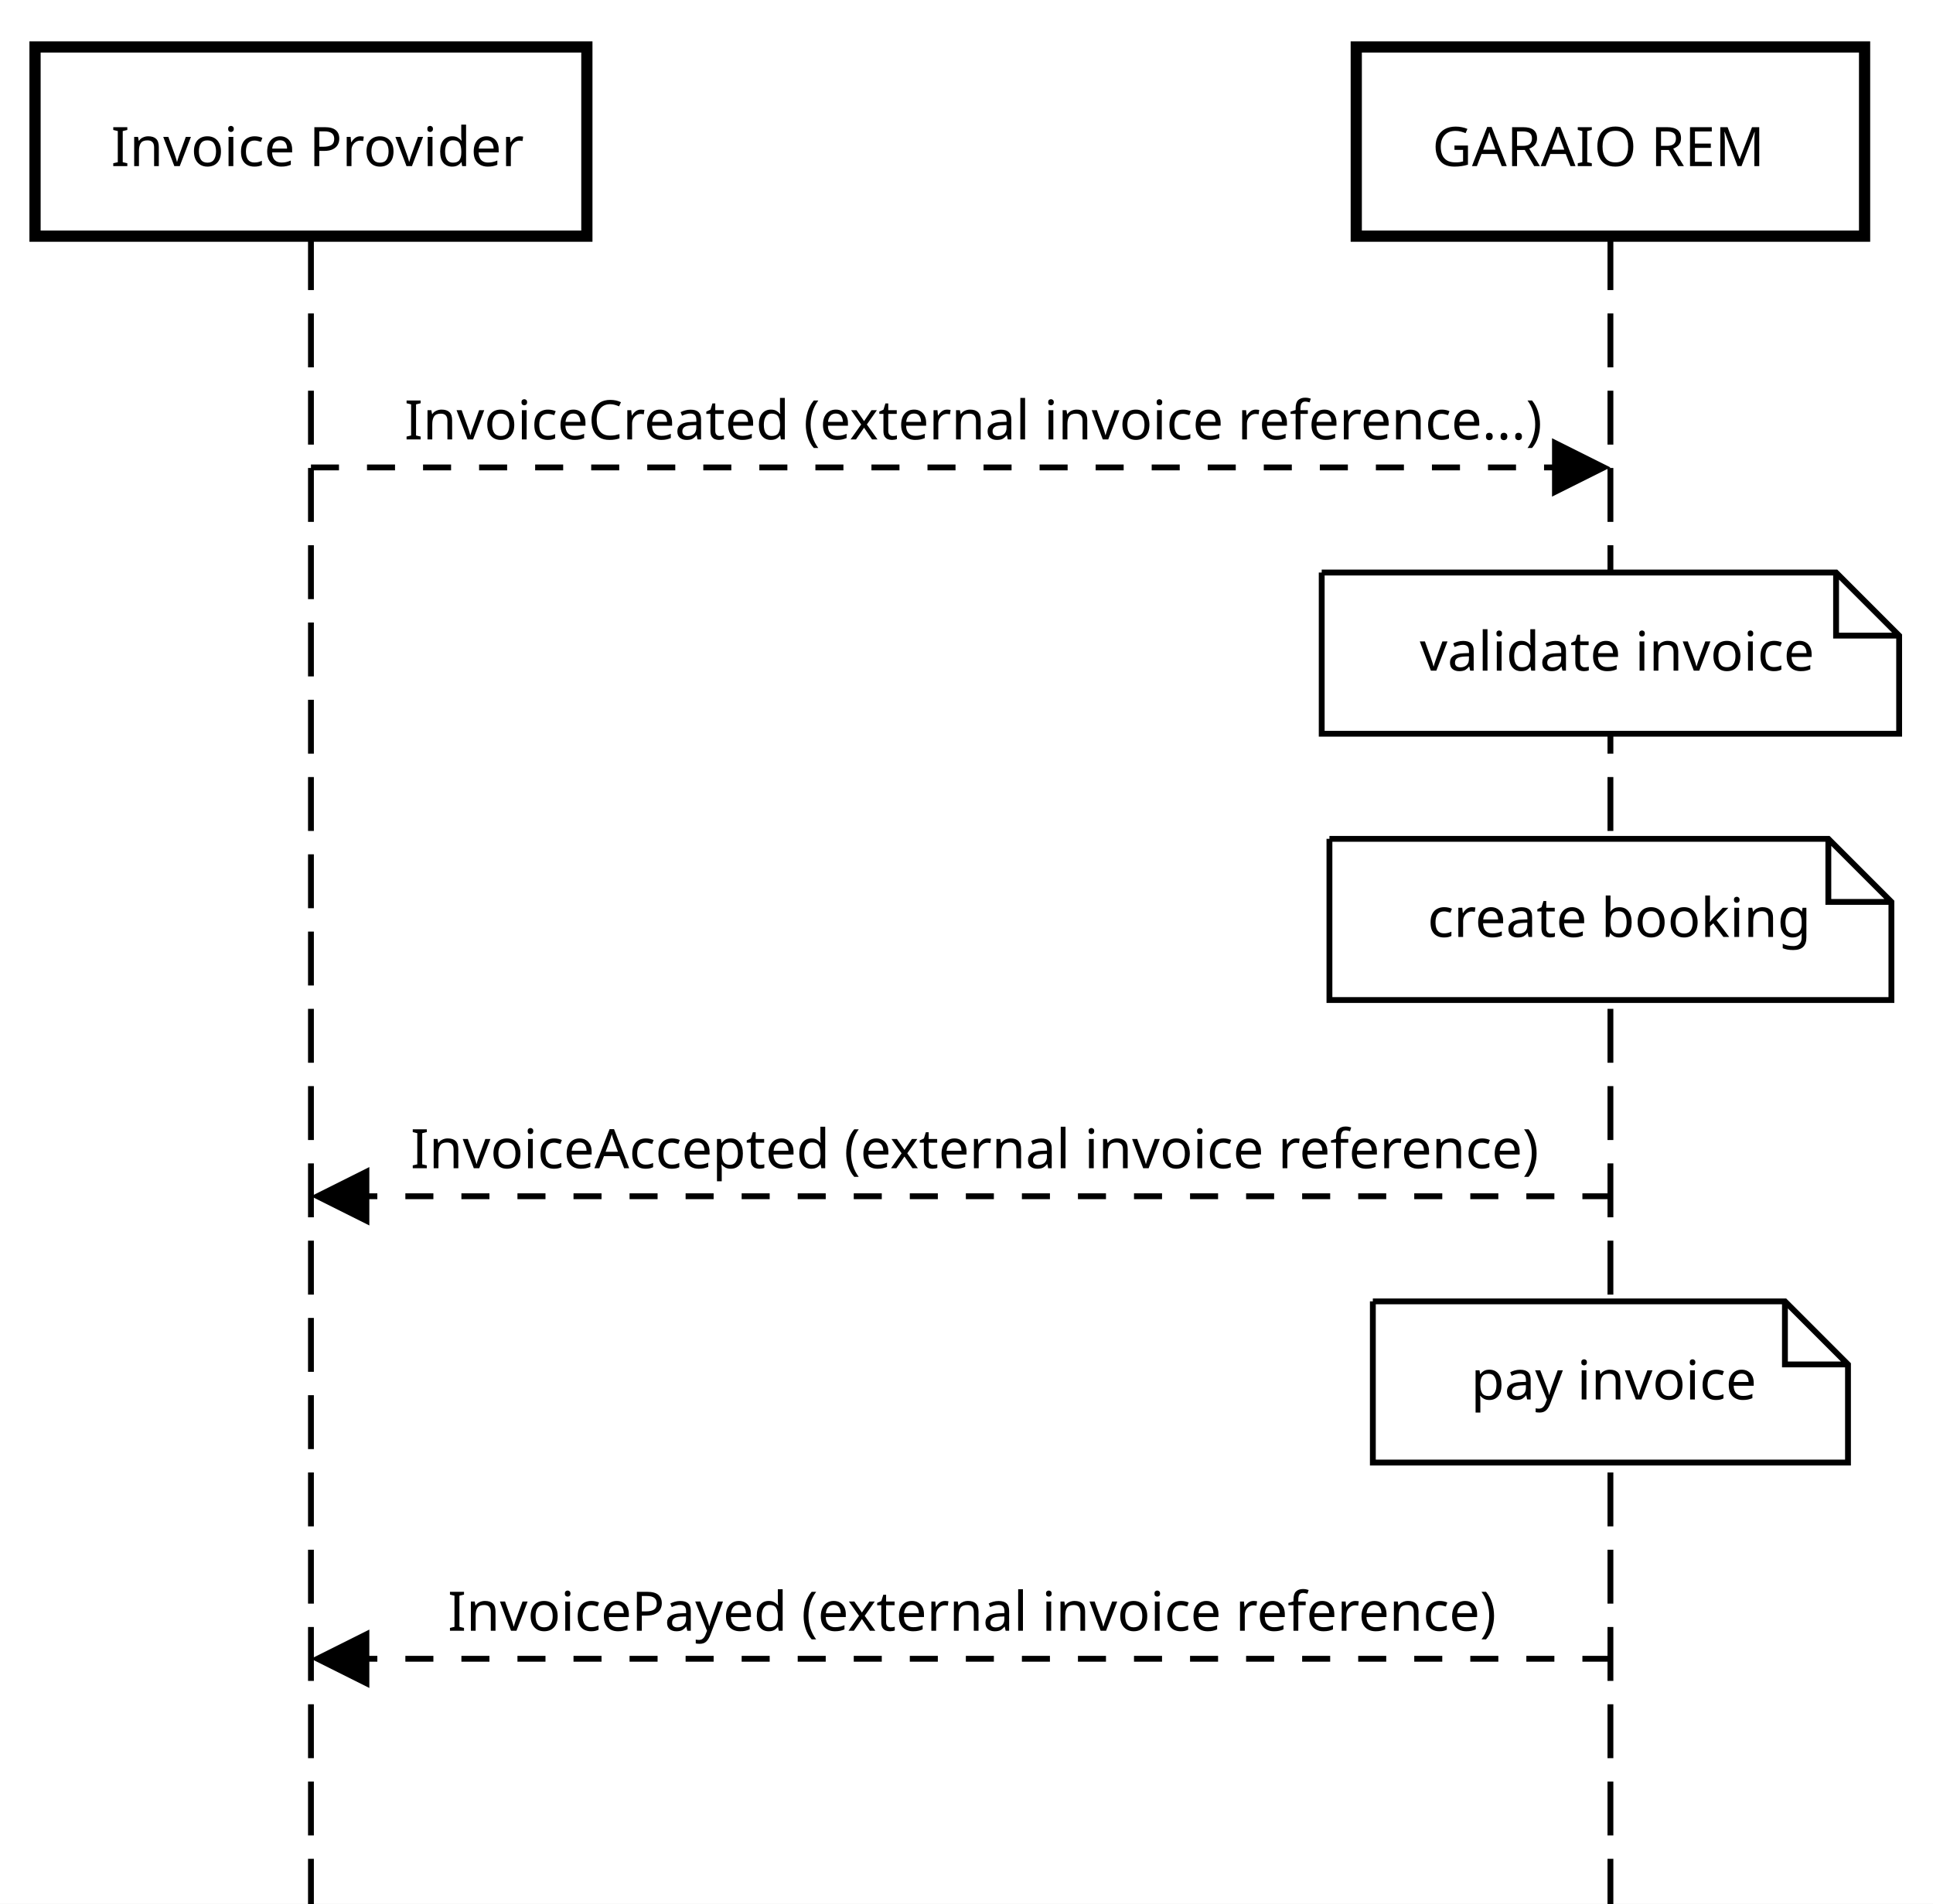
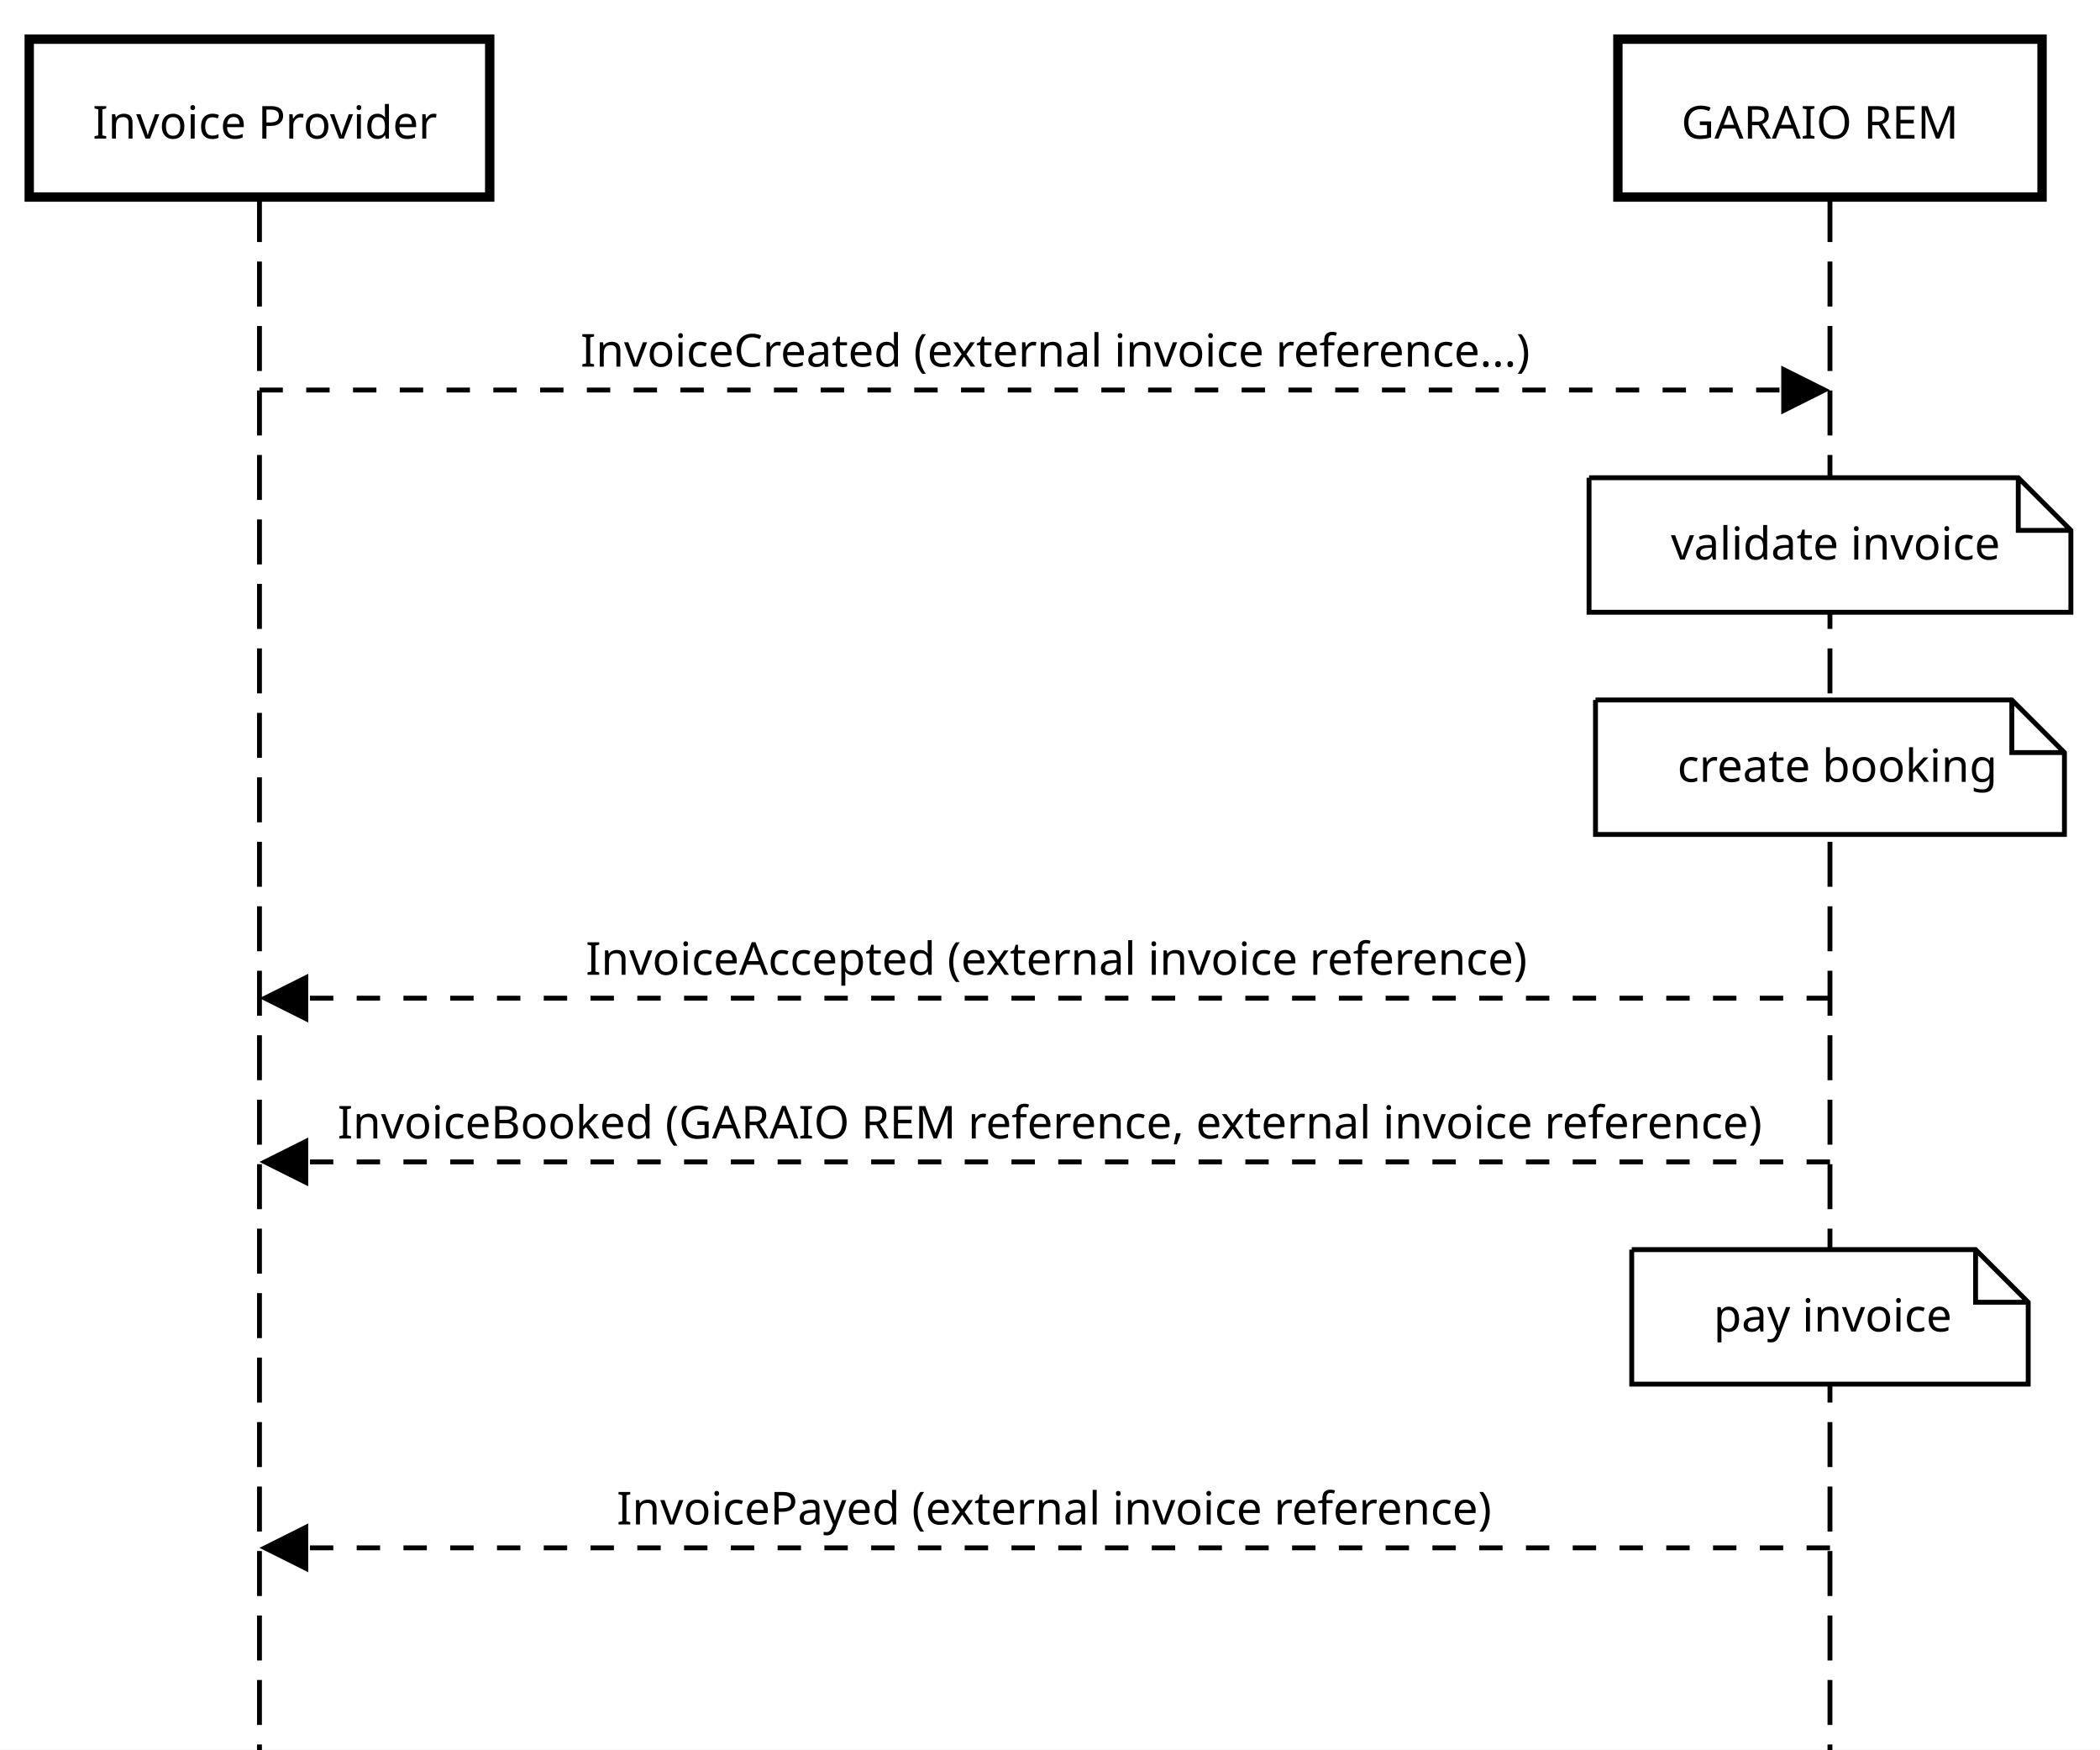
- <svg xmlns="http://www.w3.org/2000/svg" version="1.1" width="520" height="512">
+ <svg xmlns="http://www.w3.org/2000/svg" version="1.1" width="677" height="564">
  <defs />
  <g>
    <g />
    <g />
    <g />
    <g />
    <g />
    <g />
+     <g />
    <g>
-       <rect fill="white" stroke="none" x="0" y="0" width="520" height="512" />
+       <rect fill="white" stroke="none" x="0" y="0" width="677" height="564" />
    </g>
    <g />
    <g>
-       <path fill="none" stroke="black" paint-order="fill stroke markers" d=" M 83.649 63.519 L 83.649 512.109" stroke-miterlimit="10" stroke-width="1.571" stroke-dasharray="14.499,6.283" />
-       <path fill="none" stroke="black" paint-order="fill stroke markers" d=" M 433.223 63.519 L 433.223 512.109" stroke-miterlimit="10" stroke-width="1.571" stroke-dasharray="14.499,6.283" />
+       <path fill="none" stroke="black" paint-order="fill stroke markers" d=" M 83.649 63.519 L 83.649 564.884" stroke-miterlimit="10" stroke-width="1.571" stroke-dasharray="14.499,6.283" />
+       <path fill="none" stroke="black" paint-order="fill stroke markers" d=" M 589.946 63.519 L 589.946 564.884" stroke-miterlimit="10" stroke-width="1.571" stroke-dasharray="14.499,6.283" />
    </g>
    <g>
      <path fill="none" stroke="none" />
      <g>
        <path fill="white" stroke="black" paint-order="fill stroke markers" d=" M 9.424 12.628 L 157.874 12.628 L 157.874 63.519 L 9.424 63.519 L 9.424 12.628 Z" stroke-miterlimit="10" stroke-width="3.016" stroke-dasharray="" />
      </g>
      <g>
        <g />
        <text fill="black" stroke="none" font-family="sans-serif" font-size="11pt" font-style="normal" font-weight="normal" text-decoration="normal" x="29.875" y="44.67" text-anchor="start" dominant-baseline="alphabetic" xml:space="preserve">Invoice Provider</text>
      </g>
      <path fill="none" stroke="none" />
      <g>
-         <path fill="white" stroke="black" paint-order="fill stroke markers" d=" M 364.85 12.628 L 501.595 12.628 L 501.595 63.519 L 364.85 63.519 L 364.85 12.628 Z" stroke-miterlimit="10" stroke-width="3.016" stroke-dasharray="" />
+         <path fill="white" stroke="black" paint-order="fill stroke markers" d=" M 521.574 12.628 L 658.319 12.628 L 658.319 63.519 L 521.574 63.519 L 521.574 12.628 Z" stroke-miterlimit="10" stroke-width="3.016" stroke-dasharray="" />
      </g>
      <g>
        <g />
-         <text fill="black" stroke="none" font-family="sans-serif" font-size="11pt" font-style="normal" font-weight="normal" text-decoration="normal" x="385.3" y="44.67" text-anchor="start" dominant-baseline="alphabetic" xml:space="preserve">GARAIO REM</text>
+         <text fill="black" stroke="none" font-family="sans-serif" font-size="11pt" font-style="normal" font-weight="normal" text-decoration="normal" x="542.024" y="44.67" text-anchor="start" dominant-baseline="alphabetic" xml:space="preserve">GARAIO REM</text>
      </g>
    </g>
    <g>
      <g>
        <g>
-           <rect fill="white" stroke="none" x="105.953" y="101.215" width="304.966" height="24.503" />
+           <rect fill="white" stroke="none" x="184.315" y="101.215" width="304.966" height="24.503" />
        </g>
-         <text fill="black" stroke="none" font-family="sans-serif" font-size="11pt" font-style="normal" font-weight="normal" text-decoration="normal" x="108.78" y="118.179" text-anchor="start" dominant-baseline="alphabetic" xml:space="preserve">InvoiceCreated (external invoice reference...)</text>
+         <text fill="black" stroke="none" font-family="sans-serif" font-size="11pt" font-style="normal" font-weight="normal" text-decoration="normal" x="187.142" y="118.179" text-anchor="start" dominant-baseline="alphabetic" xml:space="preserve">InvoiceCreated (external invoice reference...)</text>
      </g>
      <g>
-         <path fill="none" stroke="black" paint-order="fill stroke markers" d=" M 83.649 125.718 L 417.704 125.718" stroke-miterlimit="10" stroke-width="1.571" stroke-dasharray="7.539" />
-         <g transform="translate(433.2227,125.7182) translate(-433.2227,-125.7182)">
-           <path fill="black" stroke="none" paint-order="stroke fill markers" d=" M 417.516 117.865 L 433.223 125.718 L 417.516 133.572 Z" />
+         <path fill="none" stroke="black" paint-order="fill stroke markers" d=" M 83.649 125.718 L 574.428 125.718" stroke-miterlimit="10" stroke-width="1.571" stroke-dasharray="7.539" />
+         <g transform="translate(589.9463,125.7182) translate(-589.9463,-125.7182)">
+           <path fill="black" stroke="none" paint-order="stroke fill markers" d=" M 574.239 117.865 L 589.946 125.718 L 574.239 133.572 Z" />
        </g>
      </g>
-       <path fill="white" stroke="black" paint-order="fill stroke markers" d=" M 355.555 153.991 L 493.927 153.991 L 510.891 170.954 L 510.891 197.342 L 355.555 197.342 L 355.555 153.991 M 493.927 153.991 L 493.927 170.954 L 510.891 170.954" stroke-miterlimit="10" stroke-width="1.571" stroke-dasharray="" />
+       <path fill="white" stroke="black" paint-order="fill stroke markers" d=" M 512.278 153.991 L 650.651 153.991 L 667.614 170.954 L 667.614 197.342 L 512.278 197.342 L 512.278 153.991 M 650.651 153.991 L 650.651 170.954 L 667.614 170.954" stroke-miterlimit="10" stroke-width="1.571" stroke-dasharray="" />
      <g>
-         <text fill="black" stroke="none" font-family="sans-serif" font-size="11pt" font-style="normal" font-weight="normal" text-decoration="normal" x="381.942" y="180.378" text-anchor="start" dominant-baseline="alphabetic" xml:space="preserve">validate invoice</text>
+         <text fill="black" stroke="none" font-family="sans-serif" font-size="11pt" font-style="normal" font-weight="normal" text-decoration="normal" x="538.666" y="180.378" text-anchor="start" dominant-baseline="alphabetic" xml:space="preserve">validate invoice</text>
      </g>
-       <path fill="white" stroke="black" paint-order="fill stroke markers" d=" M 357.635 225.614 L 491.847 225.614 L 508.811 242.578 L 508.811 268.965 L 357.635 268.965 L 357.635 225.614 M 491.847 225.614 L 491.847 242.578 L 508.811 242.578" stroke-miterlimit="10" stroke-width="1.571" stroke-dasharray="" />
+       <path fill="white" stroke="black" paint-order="fill stroke markers" d=" M 514.358 225.614 L 648.571 225.614 L 665.534 242.578 L 665.534 268.965 L 514.358 268.965 L 514.358 225.614 M 648.571 225.614 L 648.571 242.578 L 665.534 242.578" stroke-miterlimit="10" stroke-width="1.571" stroke-dasharray="" />
      <g>
-         <text fill="black" stroke="none" font-family="sans-serif" font-size="11pt" font-style="normal" font-weight="normal" text-decoration="normal" x="384.022" y="252.002" text-anchor="start" dominant-baseline="alphabetic" xml:space="preserve">create booking</text>
+         <text fill="black" stroke="none" font-family="sans-serif" font-size="11pt" font-style="normal" font-weight="normal" text-decoration="normal" x="540.746" y="252.002" text-anchor="start" dominant-baseline="alphabetic" xml:space="preserve">create booking</text>
      </g>
      <g>
        <g>
-           <rect fill="white" stroke="none" x="107.615" y="297.238" width="301.641" height="24.503" />
+           <rect fill="white" stroke="none" x="185.977" y="297.238" width="301.641" height="24.503" />
        </g>
-         <text fill="black" stroke="none" font-family="sans-serif" font-size="11pt" font-style="normal" font-weight="normal" text-decoration="normal" x="110.443" y="314.201" text-anchor="start" dominant-baseline="alphabetic" xml:space="preserve">InvoiceAccepted (external invoice reference)</text>
+         <text fill="black" stroke="none" font-family="sans-serif" font-size="11pt" font-style="normal" font-weight="normal" text-decoration="normal" x="188.804" y="314.201" text-anchor="start" dominant-baseline="alphabetic" xml:space="preserve">InvoiceAccepted (external invoice reference)</text>
      </g>
      <g>
-         <path fill="none" stroke="black" paint-order="fill stroke markers" d=" M 433.223 321.741 L 99.167 321.741" stroke-miterlimit="10" stroke-width="1.571" stroke-dasharray="7.539" />
+         <path fill="none" stroke="black" paint-order="fill stroke markers" d=" M 589.946 321.741 L 99.167 321.741" stroke-miterlimit="10" stroke-width="1.571" stroke-dasharray="7.539" />
        <g transform="translate(83.64899,321.7407) translate(-83.64899,-321.7407)">
          <path fill="black" stroke="none" paint-order="stroke fill markers" d=" M 99.356 313.887 L 83.649 321.741 L 99.356 329.594 Z" />
        </g>
      </g>
-       <path fill="white" stroke="black" paint-order="fill stroke markers" d=" M 369.313 350.013 L 480.169 350.013 L 497.132 366.977 L 497.132 393.364 L 369.313 393.364 L 369.313 350.013 M 480.169 350.013 L 480.169 366.977 L 497.132 366.977" stroke-miterlimit="10" stroke-width="1.571" stroke-dasharray="" />
      <g>
-         <text fill="black" stroke="none" font-family="sans-serif" font-size="11pt" font-style="normal" font-weight="normal" text-decoration="normal" x="395.701" y="376.401" text-anchor="start" dominant-baseline="alphabetic" xml:space="preserve">pay invoice</text>
+         <g>
+           <rect fill="white" stroke="none" x="105.953" y="350.013" width="461.69" height="24.503" />
+         </g>
+         <text fill="black" stroke="none" font-family="sans-serif" font-size="11pt" font-style="normal" font-weight="normal" text-decoration="normal" x="108.78" y="366.977" text-anchor="start" dominant-baseline="alphabetic" xml:space="preserve">InvoiceBooked (GARAIO REM reference, external invoice reference)</text>
+       </g>
+       <g>
+         <path fill="none" stroke="black" paint-order="fill stroke markers" d=" M 589.946 374.516 L 99.167 374.516" stroke-miterlimit="10" stroke-width="1.571" stroke-dasharray="7.539" />
+         <g transform="translate(83.64899,374.5159) translate(-83.64899,-374.5159)">
+           <path fill="black" stroke="none" paint-order="stroke fill markers" d=" M 99.356 366.662 L 83.649 374.516 L 99.356 382.369 Z" />
+         </g>
+       </g>
+       <path fill="white" stroke="black" paint-order="fill stroke markers" d=" M 526.037 402.788 L 636.892 402.788 L 653.856 419.752 L 653.856 446.14 L 526.037 446.14 L 526.037 402.788 M 636.892 402.788 L 636.892 419.752 L 653.856 419.752" stroke-miterlimit="10" stroke-width="1.571" stroke-dasharray="" />
+       <g>
+         <text fill="black" stroke="none" font-family="sans-serif" font-size="11pt" font-style="normal" font-weight="normal" text-decoration="normal" x="552.424" y="429.176" text-anchor="start" dominant-baseline="alphabetic" xml:space="preserve">pay invoice</text>
      </g>
      <g>
        <g>
-           <rect fill="white" stroke="none" x="117.62" y="421.637" width="281.631" height="24.503" />
+           <rect fill="white" stroke="none" x="195.982" y="474.412" width="281.631" height="24.503" />
        </g>
-         <text fill="black" stroke="none" font-family="sans-serif" font-size="11pt" font-style="normal" font-weight="normal" text-decoration="normal" x="120.448" y="438.6" text-anchor="start" dominant-baseline="alphabetic" xml:space="preserve">InvoicePayed (external invoice reference)</text>
+         <text fill="black" stroke="none" font-family="sans-serif" font-size="11pt" font-style="normal" font-weight="normal" text-decoration="normal" x="198.809" y="491.375" text-anchor="start" dominant-baseline="alphabetic" xml:space="preserve">InvoicePayed (external invoice reference)</text>
      </g>
      <g>
-         <path fill="none" stroke="black" paint-order="fill stroke markers" d=" M 433.223 446.14 L 99.167 446.14" stroke-miterlimit="10" stroke-width="1.571" stroke-dasharray="7.539" />
-         <g transform="translate(83.64899,446.1395) translate(-83.64899,-446.1395)">
-           <path fill="black" stroke="none" paint-order="stroke fill markers" d=" M 99.356 438.286 L 83.649 446.14 L 99.356 453.993 Z" />
+         <path fill="none" stroke="black" paint-order="fill stroke markers" d=" M 589.946 498.915 L 99.167 498.915" stroke-miterlimit="10" stroke-width="1.571" stroke-dasharray="7.539" />
+         <g transform="translate(83.64899,498.9148) translate(-83.64899,-498.9148)">
+           <path fill="black" stroke="none" paint-order="stroke fill markers" d=" M 99.356 491.061 L 83.649 498.915 L 99.356 506.768 Z" />
        </g>
      </g>
    </g>
    <g />
    <g />
  </g>
</svg>
